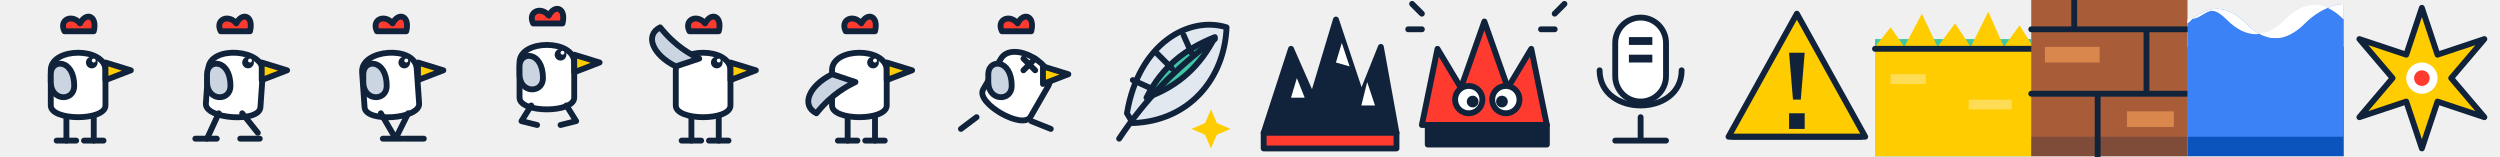
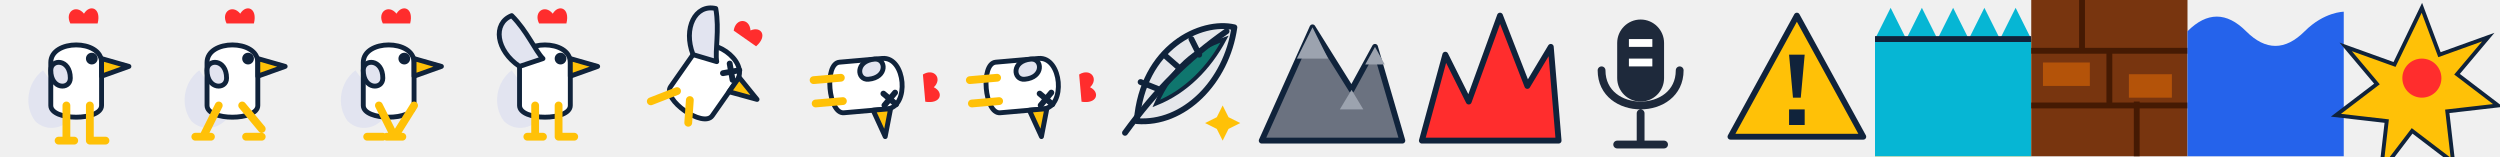
<svg xmlns="http://www.w3.org/2000/svg" width="1280" height="80" viewBox="0 0 1280 80">
  <defs>
    <style>
-       .ink{stroke:#10233b;stroke-width:3;stroke-linecap:round;stroke-linejoin:round}
-       .cream{fill:#e2e8f0}.gold{fill:#ffcc00}.coral{fill:#ff3b30}.teal{fill:#41c7a4}
-       .sky{fill:#3b82f6}.navy{fill:#10233b}.white{fill:#ffffff}.grey{fill:#cbd5e1}
+       .ink{stroke:#10233b;stroke-width:2.5;stroke-linecap:round;stroke-linejoin:round}
+       .white{fill:#ffffff}.navy{fill:#10233b}.red{fill:#ff2d2d}.gold{fill:#ffc107}
+       .grey{fill:#e2e4f0}.cyan{fill:#06b6d4}.brick{fill:#78350f}.blue{fill:#2563eb}
    </style>
  </defs>
  <g transform="translate(0)">
-     <path class="coral ink" d="M33 16c-3-6 4-9 8-4 3-6 9-4 7 4z" />
-     <path class="white ink" d="M26 36c0-12 28-12 28 0v18c0 8-28 8-28 0z" />
-     <path class="grey ink" d="M26 38c0-8 12-8 12 6c0 8-12 8-12-2z" />
-     <circle class="navy" cx="47" cy="32" r="3" />
-     <circle class="white" cx="48" cy="31" r="1" />
-     <path class="gold ink" d="m54 32 13 4-13 5z" />
-     <path class="ink" fill="none" stroke="#ffcc00" stroke-width="4" d="M34 60v12m14-12v12" />
-     <path class="ink" fill="none" stroke="#ffcc00" stroke-width="4" d="M29 72h10m4 0h10" />
+     <path class="red" d="M36 12c-3-6 3-10 7-5 3-5 9-3 7 5z" />
+     <path class="grey" d="M22 36c-8 6-10 18-4 26 6 6 16 4 20-4z" />
+     <path class="white ink" d="M26 32c0-12 26-12 26 0v22c0 8-26 8-26 0z" />
+     <path class="grey ink" stroke-width="2" d="M26 36c0-6 10-6 10 4c0 6-10 6-10-4z" />
+     <circle class="navy" cx="47" cy="30" r="3" />
+     <path class="gold ink" stroke-width="2" d="m52 30 14 4-14 5z" />
+     <path fill="none" stroke="#ffc107" stroke-width="4" stroke-linecap="round" d="M34 54v18m12-18v18M30 72h8m8 0h8" />
  </g>
  <g transform="translate(80)">
-     <path class="coral ink" d="M33 16c-3-6 4-9 8-4 3-6 9-4 7 4z" />
-     <path class="white ink" d="M26 36c0-12 28-12 28 0v18c0 8-28 8-28 0z" transform="rotate(4 40 45)" />
-     <path class="grey ink" d="M26 38c0-8 12-8 12 6c0 8-12 8-12-2z" />
-     <circle class="navy" cx="47" cy="32" r="3" />
-     <circle class="white" cx="48" cy="31" r="1" />
-     <path class="gold ink" d="m54 32 13 4-13 5z" />
-     <path class="ink" fill="none" stroke="#ffcc00" stroke-width="4" d="m32 58-6 13m18-13 8 10" />
-     <path class="ink" fill="none" stroke="#ffcc00" stroke-width="4" d="M20 71h11m12 0h10" />
+     <path class="red" d="M36 12c-3-6 3-10 7-5 3-5 9-3 7 5z" />
+     <path class="grey" d="M22 36c-8 6-10 18-4 26 6 6 16 4 20-4z" />
+     <path class="white ink" d="M26 32c0-12 26-12 26 0v22c0 8-26 8-26 0z" />
+     <path class="grey ink" stroke-width="2" d="M26 36c0-6 10-6 10 4c0 6-10 6-10-4z" />
+     <circle class="navy" cx="47" cy="30" r="3" />
+     <path class="gold ink" stroke-width="2" d="m52 30 14 4-14 5z" />
+     <path fill="none" stroke="#ffc107" stroke-width="4" stroke-linecap="round" d="m32 54-8 16m20-16 10 12M20 70h8m18 0h8" />
  </g>
  <g transform="translate(160)">
-     <path class="coral ink" d="M33 16c-3-6 4-9 8-4 3-6 9-4 7 4z" />
-     <path class="white ink" d="M26 36c0-12 28-12 28 0v18c0 8-28 8-28 0z" transform="rotate(-4 40 45)" />
-     <path class="grey ink" d="M26 38c0-8 12-8 12 6c0 8-12 8-12-2z" />
-     <circle class="navy" cx="47" cy="32" r="3" />
-     <circle class="white" cx="48" cy="31" r="1" />
-     <path class="gold ink" d="m54 32 13 4-13 5z" />
-     <path class="ink" fill="none" stroke="#ffcc00" stroke-width="4" d="m35 58 7 12m7-12-6 12" />
-     <path class="ink" fill="none" stroke="#ffcc00" stroke-width="4" d="M36 71h10m1 0h10" />
+     <path class="red" d="M36 12c-3-6 3-10 7-5 3-5 9-3 7 5z" />
+     <path class="grey" d="M22 36c-8 6-10 18-4 26 6 6 16 4 20-4z" />
+     <path class="white ink" d="M26 32c0-12 26-12 26 0v22c0 8-26 8-26 0z" />
+     <path class="grey ink" stroke-width="2" d="M26 36c0-6 10-6 10 4c0 6-10 6-10-4z" />
+     <circle class="navy" cx="47" cy="30" r="3" />
+     <path class="gold ink" stroke-width="2" d="m52 30 14 4-14 5z" />
+     <path fill="none" stroke="#ffc107" stroke-width="4" stroke-linecap="round" d="m34 54 8 16m10-16-10 16M38 70h8m-18 0h8" />
  </g>
  <g transform="translate(240)">
-     <path class="coral ink" d="M33 12c-3-6 4-9 8-4 3-6 9-4 7 4z" />
-     <path class="white ink" d="M26 32c0-12 28-12 28 0v18c0 8-28 8-28 0z" />
-     <path class="grey ink" d="M26 34c0-8 12-8 12 6c0 8-12 8-12-2z" />
-     <circle class="navy" cx="47" cy="28" r="3" />
-     <circle class="white" cx="48" cy="27" r="1" />
-     <path class="gold ink" d="m54 28 13 4-13 5z" />
-     <path class="ink" fill="none" stroke="#ffcc00" stroke-width="4" d="m32 54-5 8 8 2m15-10 5 8-8 2" />
+     <path class="red" d="M36 12c-3-6 3-10 7-5 3-5 9-3 7 5z" />
+     <path class="grey" d="M22 36c-8 6-10 18-4 26 6 6 16 4 20-4z" />
+     <path class="white ink" d="M26 32c0-12 26-12 26 0v22c0 8-26 8-26 0z" />
+     <path class="grey ink" stroke-width="2" d="M26 34c-12-8-14-22-4-26 8 8 12 18 16 22z" />
+     <circle class="navy" cx="47" cy="30" r="3" />
+     <path class="gold ink" stroke-width="2" d="m52 30 14 4-14 5z" />
+     <path fill="none" stroke="#ffc107" stroke-width="4" stroke-linecap="round" d="M34 54v16m12-16v16M30 70h8m8 0h8" />
  </g>
  <g transform="translate(320)">
-     <path class="coral ink" d="M33 16c-3-6 4-9 8-4 3-6 9-4 7 4z" />
-     <path class="white ink" d="M26 36c0-12 28-12 28 0v18c0 8-28 8-28 0z" />
-     <path class="grey ink" d="M26 34c-12-6-16-16-8-20 8 10 16 14 20 16z" />
-     <circle class="navy" cx="47" cy="32" r="3" />
-     <circle class="white" cx="48" cy="31" r="1" />
-     <path class="gold ink" d="m54 32 13 4-13 5z" />
-     <path class="ink" fill="none" stroke="#ffcc00" stroke-width="4" d="M34 60v12m14-12v12" />
-     <path class="ink" fill="none" stroke="#ffcc00" stroke-width="4" d="M29 72h10m4 0h10" />
+     <g transform="rotate(35 40 45)">
+       <path class="red" d="M36 12c-3-6 3-10 7-5 3-5 9-3 7 5z" />
+       <path class="white ink" d="M26 32c0-12 26-12 26 0v22c0 8-26 8-26 0z" />
+       <path class="grey ink" stroke-width="2" d="M26 34c-12-8-14-22-4-26 8 8 12 18 16 22z" />
+       <path stroke="#10233b" stroke-width="3" stroke-linecap="round" d="m44 27 6 6m0-6-6 6" />
+       <path class="gold ink" stroke-width="2" d="m52 30 14 4-14 5z" />
+       <path fill="none" stroke="#ffc107" stroke-width="4" stroke-linecap="round" d="m30 54-8 12m16-12 6 10" />
+     </g>
  </g>
  <g transform="translate(400)">
-     <path class="coral ink" d="M33 16c-3-6 4-9 8-4 3-6 9-4 7 4z" />
-     <path class="white ink" d="M26 36c0-12 28-12 28 0v18c0 8-28 8-28 0z" />
-     <path class="grey ink" d="M26 38c-12 6-16 16-8 20 8-10 16-14 20-16z" />
-     <circle class="navy" cx="47" cy="32" r="3" />
-     <circle class="white" cx="48" cy="31" r="1" />
-     <path class="gold ink" d="m54 32 13 4-13 5z" />
-     <path class="ink" fill="none" stroke="#ffcc00" stroke-width="4" d="M34 60v12m14-12v12" />
-     <path class="ink" fill="none" stroke="#ffcc00" stroke-width="4" d="M29 72h10m4 0h10" />
+     <g transform="rotate(85 40 45)">
+       <path class="red" d="M36 12c-3-6 3-10 7-5 3-5 9-3 7 5z" />
+       <path class="white ink" d="M26 32c0-12 26-12 26 0v22c0 8-26 8-26 0z" />
+       <path class="grey ink" stroke-width="2" d="M26 36c0-6 10-6 10 4c0 6-10 6-10-4z" />
+       <path stroke="#10233b" stroke-width="3" stroke-linecap="round" d="m44 27 6 6m0-6-6 6" />
+       <path class="gold ink" stroke-width="2" d="m52 30 14 4-14 5z" />
+       <path fill="none" stroke="#ffc107" stroke-width="4" stroke-linecap="round" d="M34 54v14m12-14v14" />
+     </g>
  </g>
  <g transform="translate(480)">
-     <path class="coral ink" d="M33 16c-3-6 4-9 8-4 3-6 9-4 7 4z" />
-     <path class="white ink" d="M26 36c0-12 28-12 28 0v18c0 8-28 8-28 0z" transform="rotate(30 40 45)" />
-     <path class="grey ink" d="M26 38c0-8 12-8 12 6c0 8-12 8-12-2z" />
-     <path class="ink" fill="none" d="m44 30 6 6m0-6-6 6" />
-     <path class="gold ink" d="m54 34 13 4-13 5z" />
-     <path class="ink" fill="none" stroke="#ffcc00" stroke-width="4" d="m20 60-8 6m36-4 10 4" />
+     <g transform="rotate(85 40 45)">
+       <path class="red" d="M36 12c-3-6 3-10 7-5 3-5 9-3 7 5z" />
+       <path class="white ink" d="M26 32c0-12 26-12 26 0v22c0 8-26 8-26 0z" />
+       <path class="grey ink" stroke-width="2" d="M26 36c0-6 10-6 10 4c0 6-10 6-10-4z" />
+       <path stroke="#10233b" stroke-width="3" stroke-linecap="round" d="m44 27 6 6m0-6-6 6" />
+       <path class="gold ink" stroke-width="2" d="m52 30 14 4-14 5z" />
+       <path fill="none" stroke="#ffc107" stroke-width="4" stroke-linecap="round" d="M34 54v14m12-14v14" />
+     </g>
  </g>
  <g transform="translate(560)">
-     <path class="cream ink" d="M17 58C23 22 49 8 68 14c-1 26-19 48-48 49z" />
-     <path class="teal ink" d="M27 50c8-16 20-25 35-31-7 14-18 25-35 31z" />
-     <path class="ink" fill="none" d="M13 71c14-21 29-36 49-51M31 46l-11-5m20-6-8-8m18 0-4-9" />
-     <path class="gold" d="m60 56 3 7 7 3-7 3-3 7-3-7-7-3 7-3z" />
+     <path fill="#e5e7eb" stroke="#10233b" stroke-width="3" stroke-linejoin="round" d="M22 62C25 24 55 10 72 14c-4 28-26 50-50 48z" />
+     <path fill="#0f766e" stroke="#10233b" stroke-width="2" d="M32 53c8-18 20-28 35-33-8 15-20 27-35 33z" />
+     <path stroke="#10233b" stroke-width="3" stroke-linecap="round" fill="none" d="M16 68c16-22 32-38 52-52M34 46l-10-4m20-7-8-7m18 0-4-8" />
+     <path class="gold" d="m66 54 3 6 6 3-6 3-3 6-3-6-6-3 6-3z" />
  </g>
  <g transform="translate(640)">
-     <path class="navy ink" d="M7 68 21 25l11 25 12-40 13 39 10-25 8 44z" />
-     <path class="white" d="m21 50 3-10 4 10zm23-18 3-10 4 12zm13 22 3-12 4 12z" />
-     <path class="coral ink" d="M7 68h68v8H7z" />
+     <path fill="#6b7280" stroke="#10233b" stroke-width="3" stroke-linejoin="round" d="M6 72 32 14l20 32 12-22 14 48z" />
+     <path fill="#9ca3af" d="m32 14-8 16h16zm20 32-6 10h12zm12-22-5 9h10z" />
  </g>
  <g transform="translate(720)">
-     <path class="coral ink" d="m8 64 8-39 12 20 12-34 12 34 12-20 8 39z" />
-     <circle class="white ink" cx="32" cy="51" r="7" />
-     <circle class="white ink" cx="51" cy="51" r="7" />
-     <circle class="navy" cx="34" cy="52" r="3" />
-     <circle class="navy" cx="49" cy="52" r="3" />
-     <path class="navy ink" d="M11 64h61v10H11z" />
-     <path class="sky ink" fill="none" d="M8 15H1m75 0h-7M8 7 3 2m73 5 5-5" />
+     <path class="red" stroke="#10233b" stroke-width="3" stroke-linejoin="round" d="M8 72 20 28l12 24 16-44 14 36 12-20 4 48z" />
  </g>
  <g transform="translate(800)">
-     <rect class="white ink" x="27" y="9" width="26" height="43" rx="13" />
-     <path class="navy" d="M34 19h12v4H34zm0 9h12v4H34z" />
-     <path class="ink" fill="none" stroke="#ffffff" stroke-width="4" d="M19 36c0 24 42 24 42 0M40 60v12M27 72h26" />
+     <rect fill="#1e293b" x="28" y="10" width="24" height="42" rx="12" />
+     <path class="white" d="M34 20h12v4H34zm0 10h12v4H34z" />
+     <path fill="none" stroke="#1e293b" stroke-width="4" stroke-linecap="round" d="M20 36c0 24 40 24 40 0M40 58v16M28 74h24" />
  </g>
  <g transform="translate(880)">
-     <path class="gold ink" d="M40 7 75 70H5z" />
-     <path class="navy" d="M36 27h8l-2 24h-4zm0 31h8v8h-8z" />
-     <path class="coral ink" d="M7 70h66" />
+     <path class="gold" stroke="#10233b" stroke-width="3" stroke-linejoin="round" d="M40 8 74 70H6z" />
+     <path class="navy" d="M36 28h8l-2 22h-4zm0 28h8v8h-8z" />
  </g>
  <g transform="translate(960)">
-     <path class="teal" d="M0 20h80v60H0z" />
-     <path class="gold" d="m0 24 8-10 7 10 9-17 8 17 9-12 8 12 9-18 8 18 8-11 7 11v56H0z" />
-     <path class="ink" fill="none" d="M0 25h80" />
-     <path fill="#fff4ce" opacity=".42" d="M8 38h18v5H8zm40 13h22v5H48z" />
+     <path class="gold" d="M0 20h80v60H0z" />
+     <path fill="#06b6d4" d="m0 20 8-16 8 16 8-16 8 16 8-16 8 16 8-16 8 16 8-16 8 16v60H0z" />
+     <path fill="none" stroke="#10233b" stroke-width="3" d="M0 20h80" />
  </g>
  <g transform="translate(1040)">
-     <path fill="#a95c38" d="M0 0h80v80H0z" />
-     <path class="ink" fill="none" d="M0 15h80M0 48h80M22 0v15m37 0v33M34 48v32" />
-     <path fill="#d9874d" d="M7 24h28v8H7zm42 33h24v8H49z" />
-     <path fill="#10233b" opacity=".28" d="M0 70h80v10H0z" />
+     <rect class="brick" x="0" y="0" width="80" height="80" />
+     <path fill="none" stroke="#451a03" stroke-width="3" d="M0 26h80M0 54h80M26 0v26m28 26v28M40 26v28" />
+     <path fill="#b45309" d="M6 32h24v12H6zm44 6h22v12H50z" />
  </g>
  <g transform="translate(1120)">
-     <path fill="#0b54be" d="M0 24h80v56H0z" />
-     <path fill="#3b82f6" d="M0 12c10-10 20-10 30 0s20 10 30 0 20-10 20-10v68H0z" />
-     <path class="white" d="M0 12c10-10 20-10 30 0s20 10 30 0 20-10 20-10v8c-10-10-20-10-30 0s-20 10-30 0S10 10 0 10z" />
+     <path class="blue" d="M0 16c10-10 20-10 30 0s20 10 30 0 20-10 20-10v74H0z" />
  </g>
  <g transform="translate(1200)">
-     <path class="gold ink" d="m40 4 8 24 24-8-17 20 17 20-24-8-8 24-8-24-24 8 17-20L8 20l24 8z" />
-     <circle class="white" cx="40" cy="40" r="8" />
-     <circle class="coral" cx="40" cy="40" r="4" />
+     <path class="gold" stroke="#10233b" stroke-width="2" d="m40 4 9 24 25-9-16 19 21 16-26 3 3 26-21-16-16 21 3-26-26-3 21-16-16-19 25 9z" />
+     <circle class="red" cx="40" cy="40" r="10" />
  </g>
</svg>
